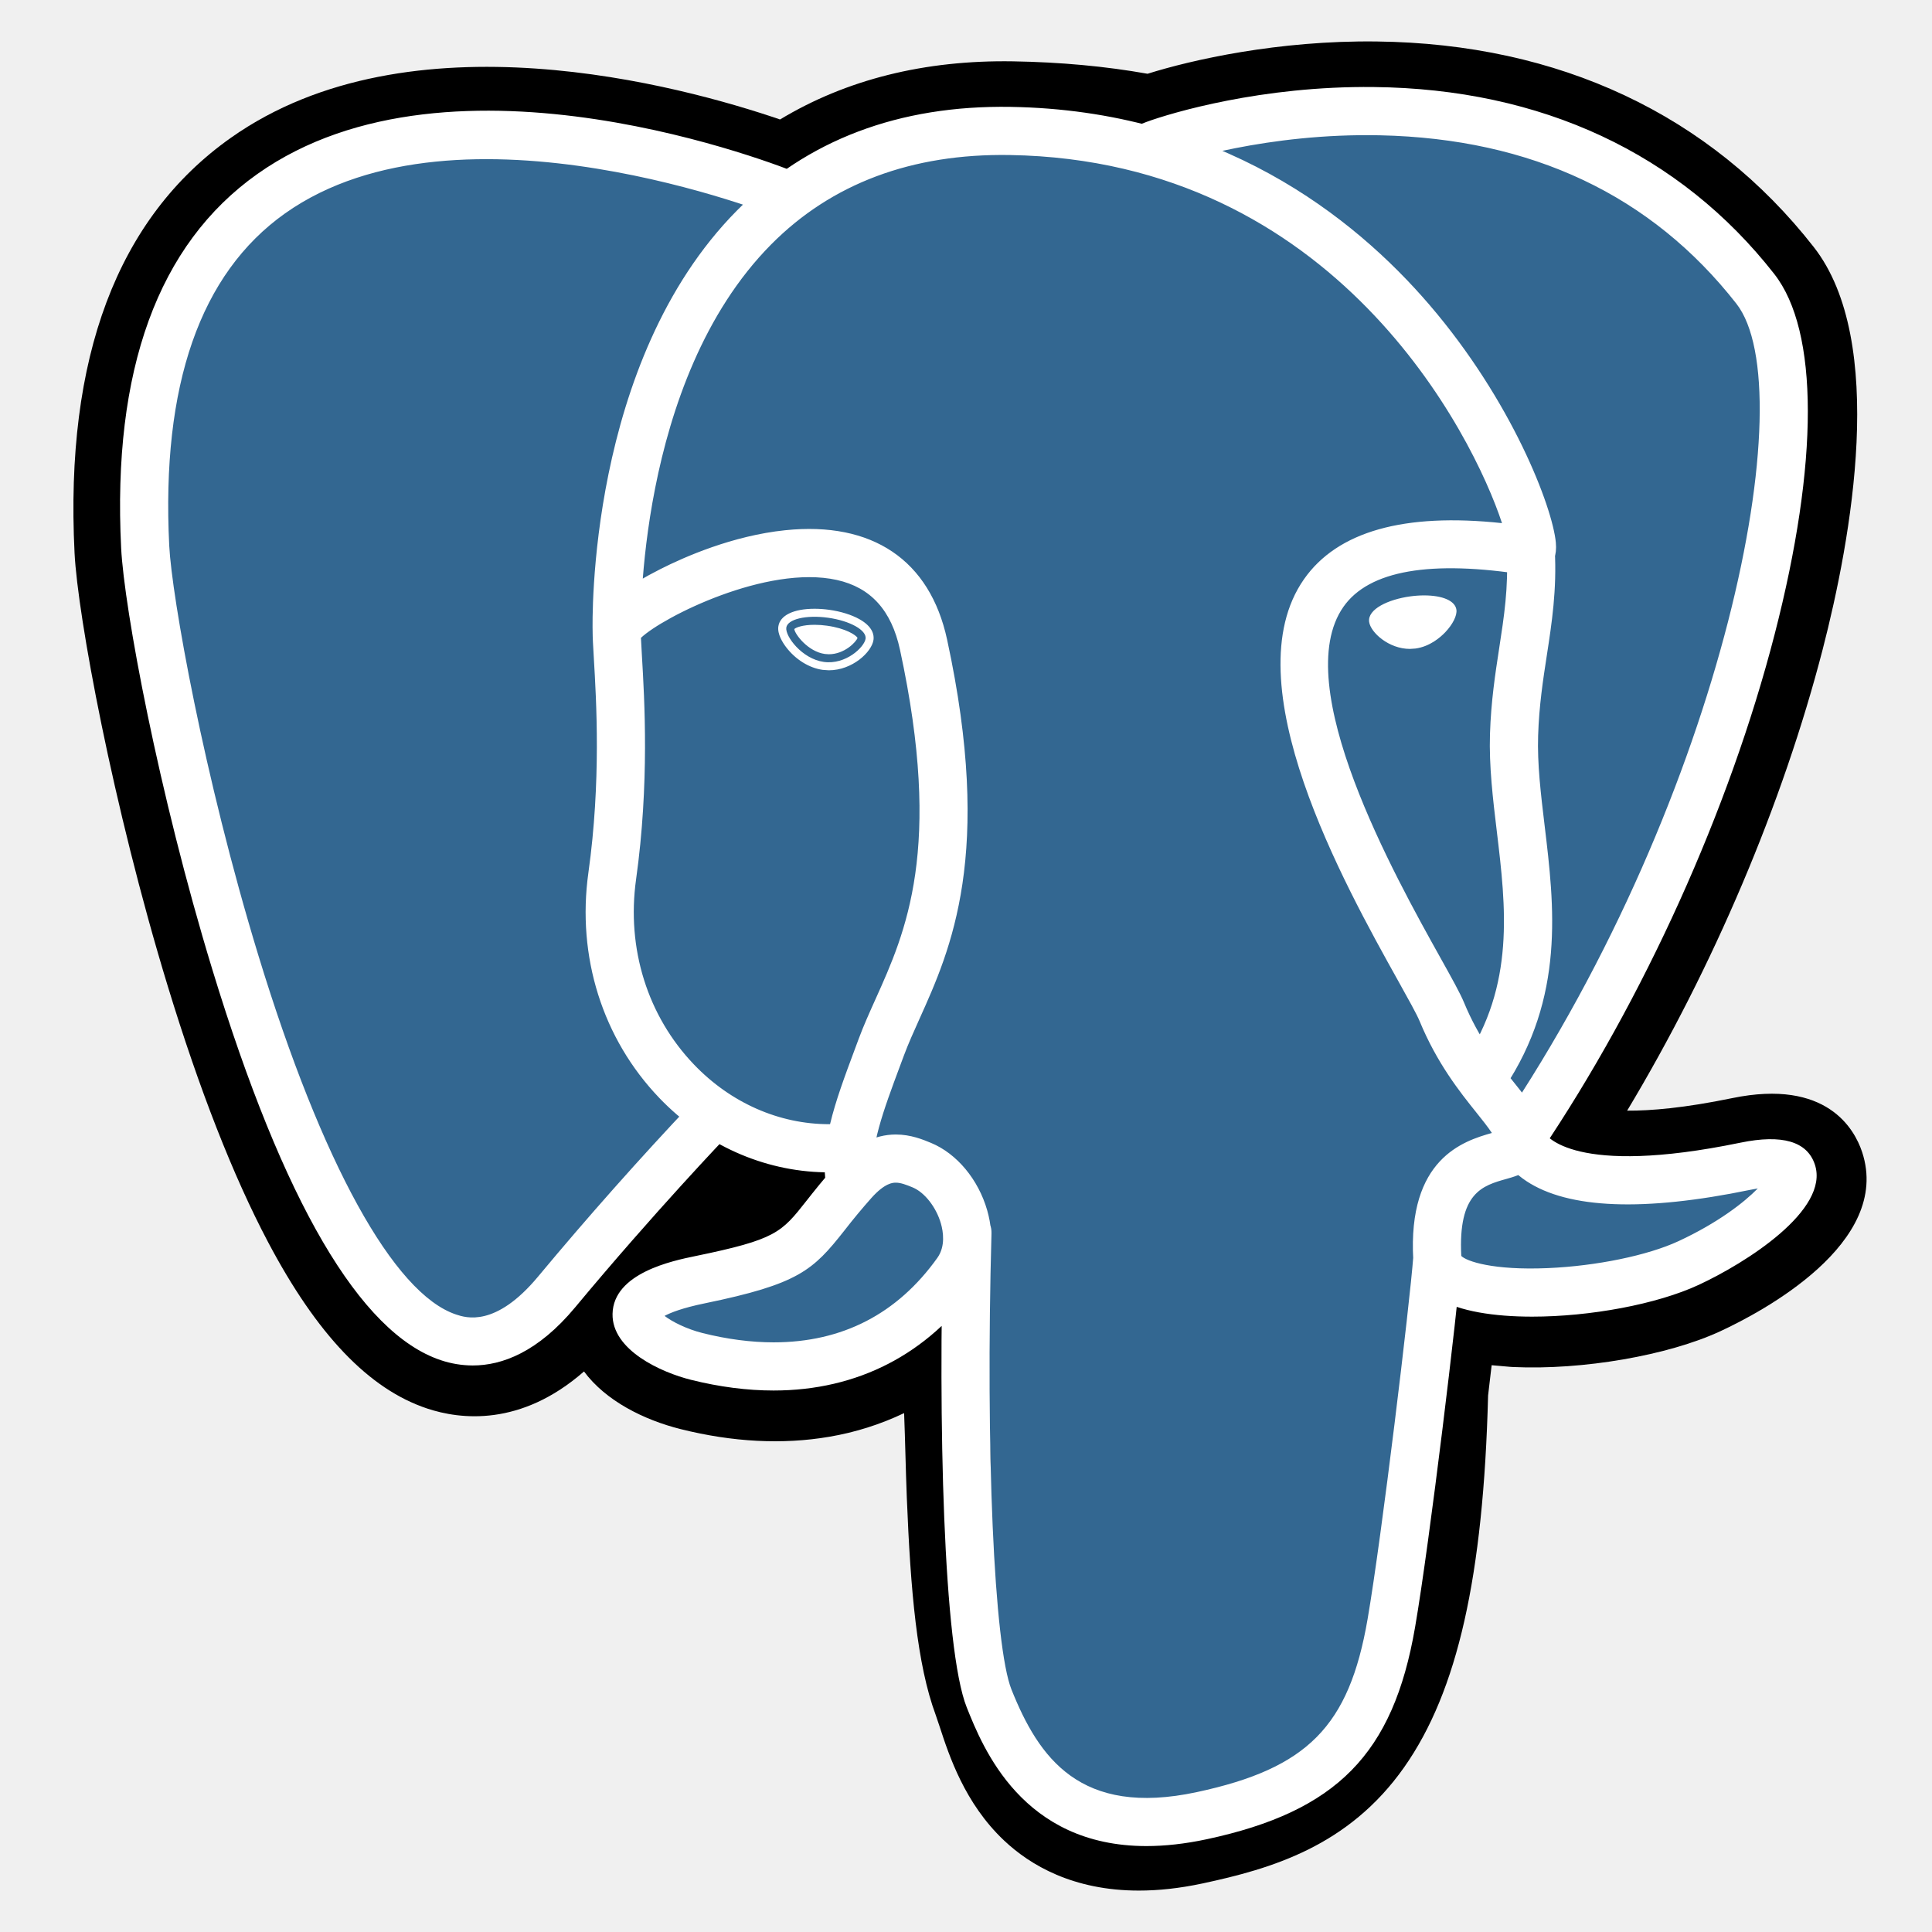
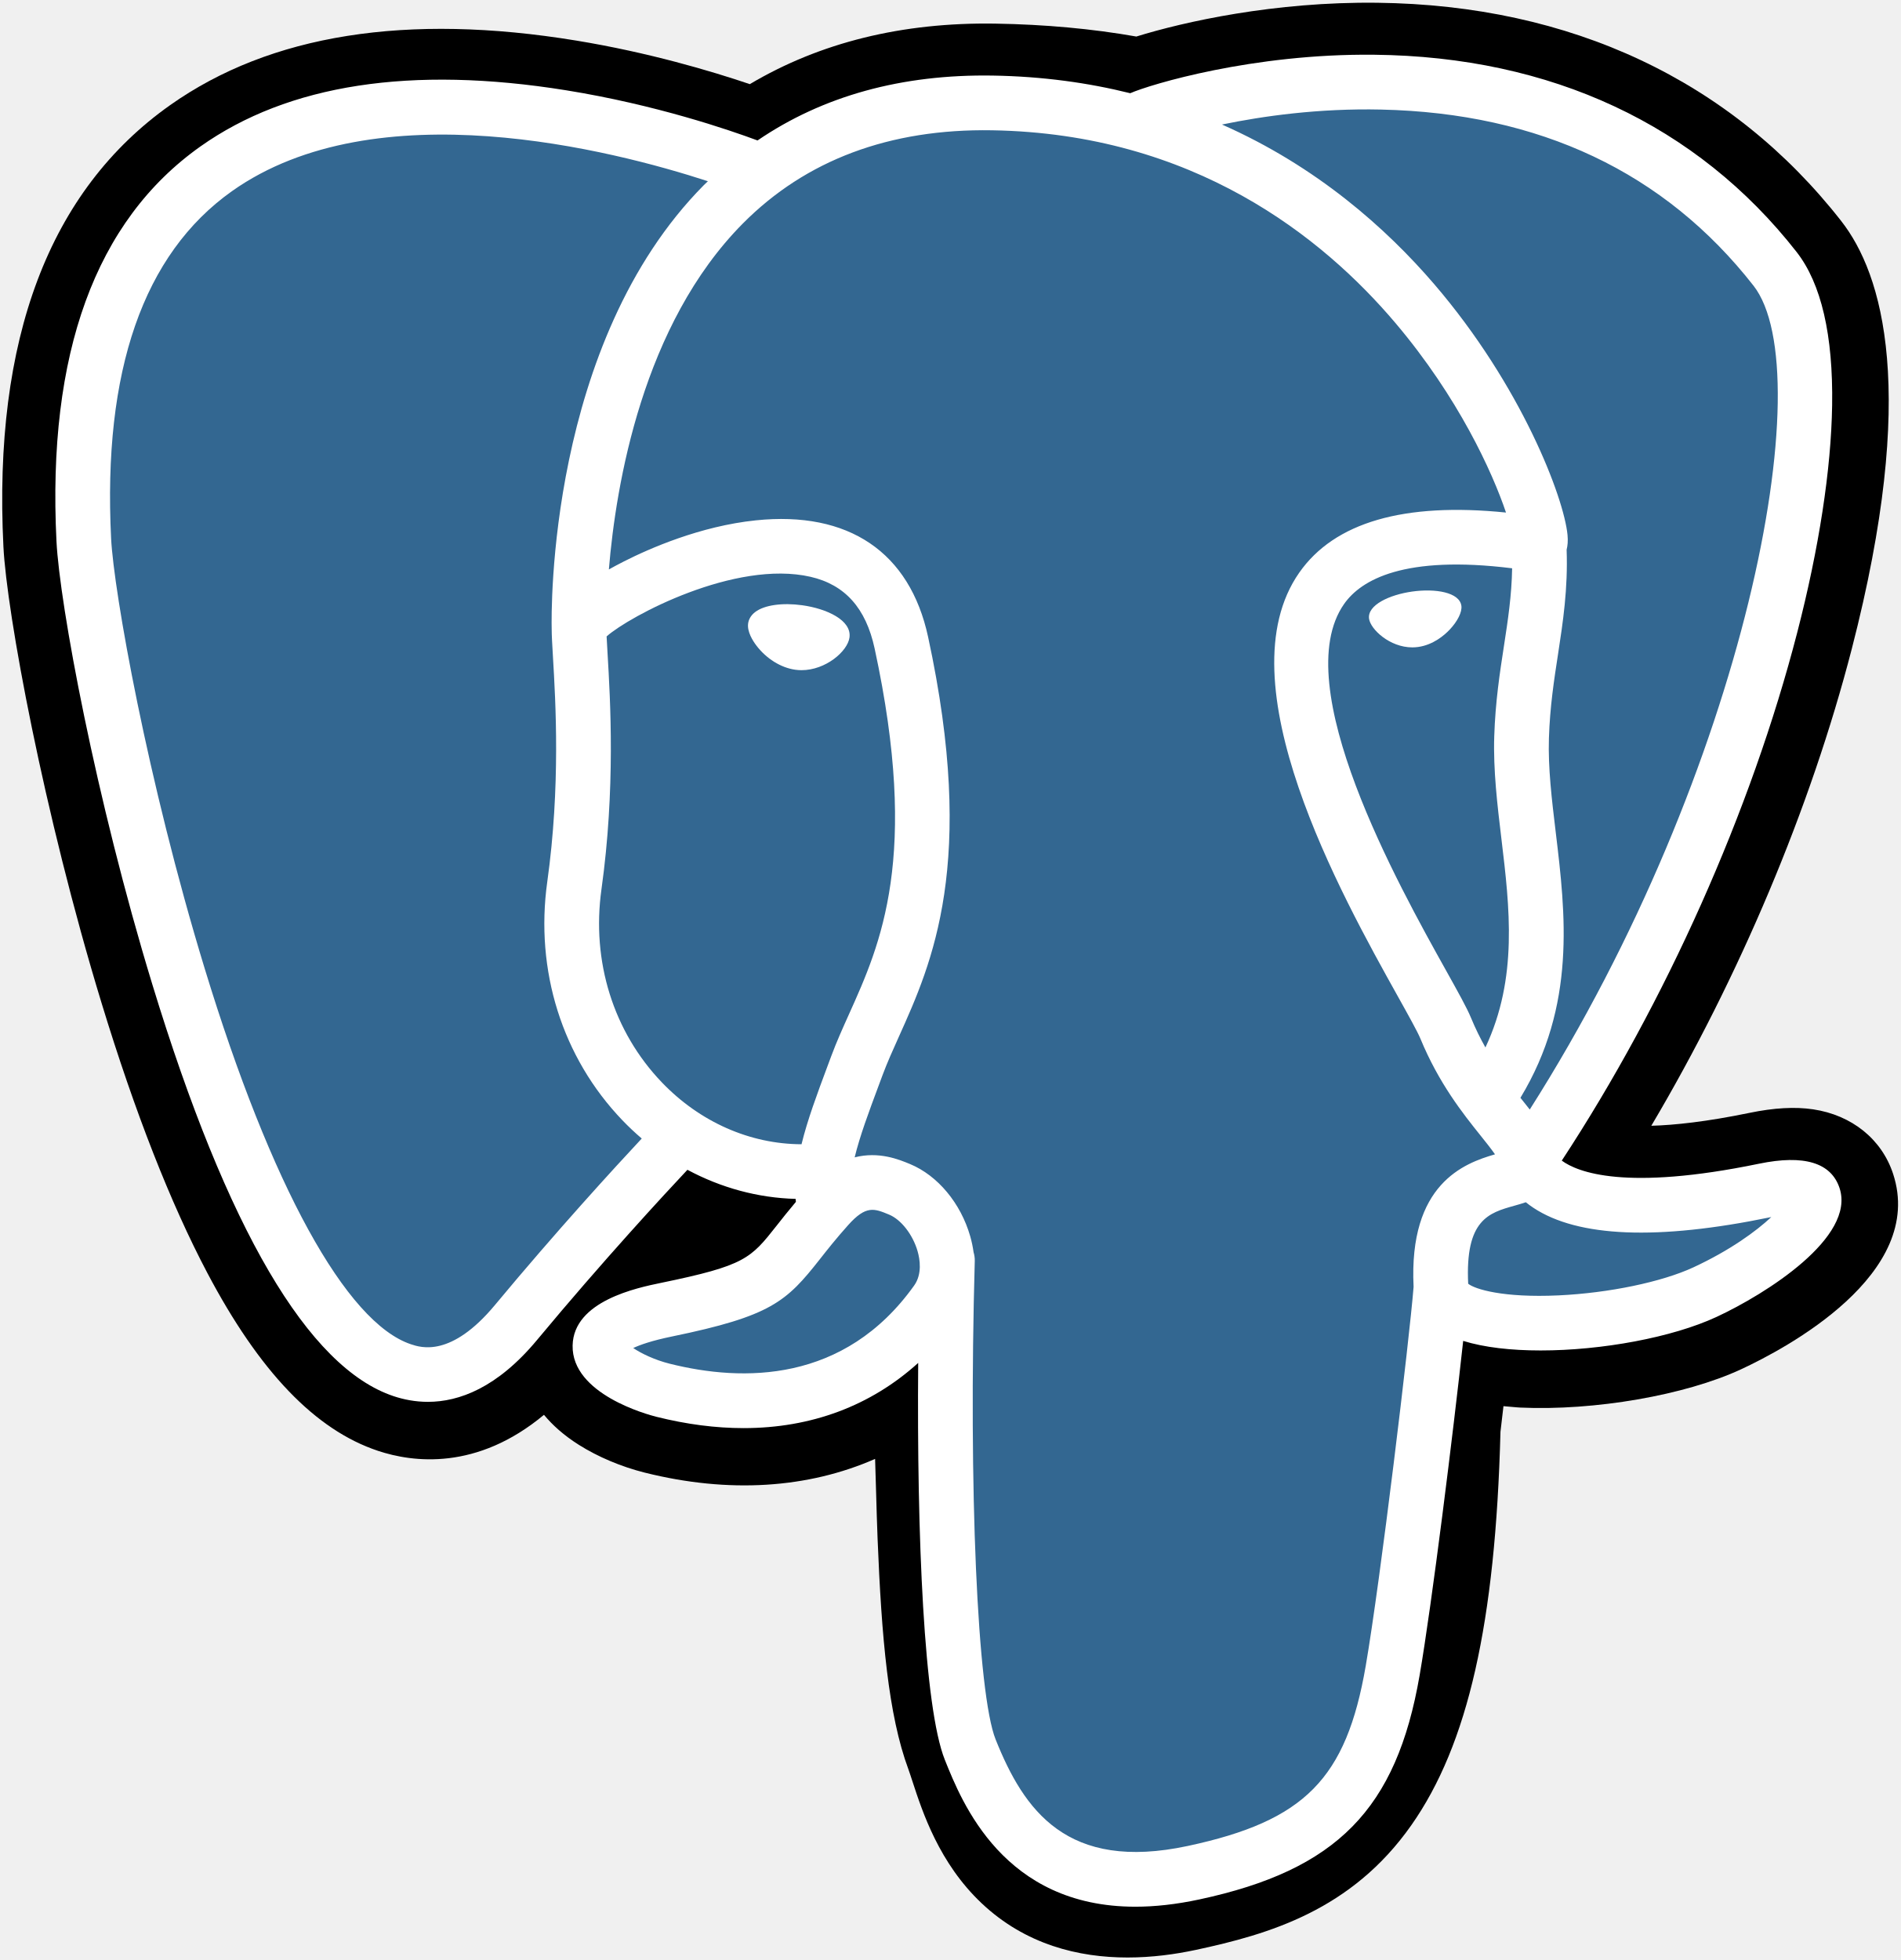
- <svg xmlns="http://www.w3.org/2000/svg" viewBox="0 0 128 128">
-   <path d="M93.809 92.112c.785-6.533.55-7.492 5.416-6.433l1.235.108c3.742.17 8.637-.602 11.513-1.938 6.191-2.873 9.861-7.668 3.758-6.409-13.924 2.873-14.881-1.842-14.881-1.842 14.703-21.815 20.849-49.508 15.543-56.287-14.47-18.489-39.517-9.746-39.936-9.52l-.134.025c-2.751-.571-5.83-.912-9.289-.968-6.301-.104-11.082 1.652-14.709 4.402 0 0-44.683-18.409-42.604 23.151.442 8.841 12.672 66.898 27.26 49.362 5.332-6.412 10.484-11.834 10.484-11.834 2.558 1.699 5.622 2.567 8.834 2.255l.249-.212c-.078.796-.044 1.575.099 2.497-3.757 4.199-2.653 4.936-10.166 6.482-7.602 1.566-3.136 4.355-.221 5.084 3.535.884 11.712 2.136 17.238-5.598l-.22.882c1.474 1.18 1.375 8.477 1.583 13.69.209 5.214.558 10.079 1.621 12.948 1.063 2.868 2.317 10.256 12.191 8.14 8.252-1.764 14.561-4.309 15.136-27.985" />
-   <path d="M75.458 125.256c-4.367 0-7.211-1.689-8.938-3.32-2.607-2.46-3.641-5.629-4.259-7.522l-.267-.79c-1.244-3.358-1.666-8.193-1.916-14.419-.038-.935-.064-1.898-.093-2.919-.021-.747-.047-1.684-.085-2.664a18.8 18.8 0 01-4.962 1.568c-3.079.526-6.389.356-9.84-.507-2.435-.609-4.965-1.871-6.407-3.82-4.203 3.681-8.212 3.182-10.396 2.453-3.853-1.285-7.301-4.896-10.542-11.037-2.309-4.375-4.542-10.075-6.638-16.943-3.65-11.96-5.969-24.557-6.175-28.693C4.292 23.698 7.777 14.44 15.296 9.129 27.157.751 45.128 5.678 51.68 7.915c4.402-2.653 9.581-3.944 15.433-3.851 3.143.051 6.136.327 8.916.823 2.9-.912 8.628-2.221 15.185-2.139 12.081.144 22.092 4.852 28.949 13.615 4.894 6.252 2.474 19.381.597 26.651-2.642 10.226-7.271 21.102-12.957 30.57 1.544.011 3.781-.174 6.961-.831 6.274-1.295 8.109 2.069 8.607 3.575 1.995 6.042-6.677 10.608-9.382 11.864-3.466 1.609-9.117 2.589-13.745 2.377l-.202-.013-1.216-.107-.12 1.014-.116.991c-.311 11.999-2.025 19.598-5.552 24.619-3.697 5.264-8.835 6.739-13.361 7.709-1.544.33-2.947.474-4.219.474zm-9.19-43.671c2.819 2.256 3.066 6.501 3.287 14.434.028.99.054 1.927.089 2.802.106 2.65.355 8.855 1.327 11.477.137.371.26.747.39 1.146 1.083 3.316 1.626 4.979 6.309 3.978 3.931-.843 5.952-1.599 7.534-3.851 2.299-3.274 3.585-9.86 3.821-19.575l4.783.116-4.75-.57.14-1.186c.455-3.91.783-6.734 3.396-8.602 2.097-1.498 4.486-1.353 6.389-1.01-2.091-1.58-2.669-3.433-2.823-4.193l-.399-1.965 1.121-1.663c6.457-9.58 11.781-21.354 14.609-32.304 2.906-11.251 2.02-17.226 1.134-18.356-11.729-14.987-32.068-8.799-34.192-8.097l-.359.194-1.8.335-.922-.191c-2.542-.528-5.366-.82-8.393-.869-4.756-.08-8.593 1.044-11.739 3.431l-2.183 1.655-2.533-1.043c-5.412-2.213-21.308-6.662-29.696-.721-4.656 3.298-6.777 9.76-6.305 19.207.156 3.119 2.275 14.926 5.771 26.377 4.831 15.825 9.221 21.082 11.054 21.693.32.108 1.15-.537 1.976-1.529a270.708 270.708 0 0110.694-12.07l2.77-2.915 3.349 2.225c1.35.897 2.839 1.406 4.368 1.502l7.987-6.812-1.157 11.808c-.026.265-.039.626.065 1.296l.348 2.238-1.51 1.688-.174.196 4.388 2.025 1.836-2.301z" />
-   <path fill="#336791" d="M115.731 77.44c-13.925 2.873-14.882-1.842-14.882-1.842 14.703-21.816 20.849-49.51 15.545-56.287C101.924.823 76.875 9.566 76.457 9.793l-.135.024c-2.751-.571-5.83-.911-9.291-.967-6.301-.103-11.08 1.652-14.707 4.402 0 0-44.684-18.408-42.606 23.151.442 8.842 12.672 66.899 27.26 49.363 5.332-6.412 10.483-11.834 10.483-11.834 2.559 1.699 5.622 2.567 8.833 2.255l.25-.212c-.078.796-.042 1.575.1 2.497-3.758 4.199-2.654 4.936-10.167 6.482-7.602 1.566-3.136 4.355-.22 5.084 3.534.884 11.712 2.136 17.237-5.598l-.221.882c1.473 1.18 2.507 7.672 2.334 13.557-.174 5.885-.29 9.926.871 13.082 1.16 3.156 2.316 10.256 12.192 8.14 8.252-1.768 12.528-6.351 13.124-13.995.422-5.435 1.377-4.631 1.438-9.49l.767-2.3c.884-7.367.14-9.743 5.225-8.638l1.235.108c3.742.17 8.639-.602 11.514-1.938 6.19-2.871 9.861-7.667 3.758-6.408z" />
-   <path fill="#fff" d="M75.957 122.307c-8.232 0-10.84-6.519-11.907-9.185-1.562-3.907-1.899-19.069-1.551-31.503a1.59 1.59 0 011.64-1.55 1.594 1.594 0 011.55 1.639c-.401 14.341.168 27.337 1.324 30.229 1.804 4.509 4.54 8.453 12.275 6.796 7.343-1.575 10.093-4.359 11.318-11.46.94-5.449 2.799-20.951 3.028-24.01a1.593 1.593 0 011.71-1.472 1.597 1.597 0 011.472 1.71c-.239 3.185-2.089 18.657-3.065 24.315-1.446 8.387-5.185 12.191-13.794 14.037-1.463.313-2.792.453-4 .454zM31.321 90.466a6.71 6.71 0 01-2.116-.35c-5.347-1.784-10.44-10.492-15.138-25.885-3.576-11.717-5.842-23.947-6.041-27.922-.589-11.784 2.445-20.121 9.02-24.778 13.007-9.216 34.888-.44 35.813-.062a1.596 1.596 0 01-1.207 2.955c-.211-.086-21.193-8.492-32.768-.285-5.622 3.986-8.203 11.392-7.672 22.011.167 3.349 2.284 15.285 5.906 27.149 4.194 13.742 8.967 22.413 13.096 23.79.648.216 2.62.873 5.439-2.517A245.272 245.272 0 0145.88 73.046a1.596 1.596 0 012.304 2.208c-.048.05-4.847 5.067-10.077 11.359-2.477 2.979-4.851 3.853-6.786 3.853zm69.429-13.445a1.596 1.596 0 01-1.322-2.487c14.863-22.055 20.08-48.704 15.612-54.414-5.624-7.186-13.565-10.939-23.604-11.156-7.433-.16-13.341 1.738-14.307 2.069l-.243.099c-.971.305-1.716-.227-1.997-.849a1.6 1.6 0 01.631-2.025c.046-.027.192-.089.429-.176l-.021.006.021-.007c1.641-.601 7.639-2.4 15.068-2.315 11.108.118 20.284 4.401 26.534 12.388 2.957 3.779 2.964 12.485.019 23.887-3.002 11.625-8.651 24.118-15.497 34.277-.306.457-.81.703-1.323.703zm.76 10.21c-2.538 0-4.813-.358-6.175-1.174-1.4-.839-1.667-1.979-1.702-2.584-.382-6.71 3.32-7.878 5.208-8.411-.263-.398-.637-.866-1.024-1.349-1.101-1.376-2.609-3.26-3.771-6.078-.182-.44-.752-1.463-1.412-2.648-3.579-6.418-11.026-19.773-6.242-26.612 2.214-3.165 6.623-4.411 13.119-3.716C97.6 28.837 88.5 10.625 66.907 10.271c-6.494-.108-11.82 1.889-15.822 5.93-8.96 9.049-8.636 25.422-8.631 25.586a1.595 1.595 0 11-3.19.084c-.02-.727-.354-17.909 9.554-27.916C53.455 9.272 59.559 6.96 66.96 7.081c13.814.227 22.706 7.25 27.732 13.101 5.479 6.377 8.165 13.411 8.386 15.759.165 1.746-1.088 2.095-1.341 2.147l-.576.013c-6.375-1.021-10.465-.312-12.156 2.104-3.639 5.201 3.406 17.834 6.414 23.229.768 1.376 1.322 2.371 1.576 2.985.988 2.396 2.277 4.006 3.312 5.3.911 1.138 1.7 2.125 1.982 3.283.131.23 1.99 2.98 13.021.703 2.765-.57 4.423-.083 4.93 1.45.997 3.015-4.597 6.532-7.694 7.97-2.775 1.29-7.204 2.106-11.036 2.106zm-4.696-4.021c.35.353 2.101.962 5.727.806 3.224-.138 6.624-.839 8.664-1.786 2.609-1.212 4.351-2.567 5.253-3.492l-.5.092c-7.053 1.456-12.042 1.262-14.828-.577a6.162 6.162 0 01-.54-.401c-.302.119-.581.197-.78.253-1.58.443-3.214.902-2.996 5.105zm-45.562 8.915c-1.752 0-3.596-.239-5.479-.71-1.951-.488-5.24-1.957-5.19-4.37.057-2.707 3.994-3.519 5.476-3.824 5.354-1.103 5.703-1.545 7.376-3.67.488-.619 1.095-1.39 1.923-2.314 1.229-1.376 2.572-2.073 3.992-2.073.989 0 1.8.335 2.336.558 1.708.708 3.133 2.42 3.719 4.467.529 1.847.276 3.625-.71 5.006-3.237 4.533-7.886 6.93-13.443 6.93zm-7.222-4.943c.481.372 1.445.869 2.518 1.137 1.631.408 3.213.615 4.705.615 4.546 0 8.196-1.882 10.847-5.594.553-.774.387-1.757.239-2.274-.31-1.083-1.08-2.068-1.873-2.397-.43-.178-.787-.314-1.115-.314-.176 0-.712 0-1.614 1.009a41.146 41.146 0 00-1.794 2.162c-2.084 2.646-3.039 3.544-9.239 4.821-1.513.31-2.289.626-2.674.835zm12.269-7.36a1.596 1.596 0 01-1.575-1.354 8.218 8.218 0 01-.08-.799c-4.064-.076-7.985-1.82-10.962-4.926-3.764-3.927-5.477-9.368-4.699-14.927.845-6.037.529-11.366.359-14.229-.047-.796-.081-1.371-.079-1.769.003-.505.013-1.844 4.489-4.113 1.592-.807 4.784-2.215 8.271-2.576 5.777-.597 9.585 1.976 10.725 7.246 3.077 14.228.244 20.521-1.825 25.117-.385.856-.749 1.664-1.04 2.447l-.257.69c-1.093 2.931-2.038 5.463-1.748 7.354a1.595 1.595 0 01-1.335 1.819l-.244.02zM42.464 42.26l.062 1.139c.176 2.974.504 8.508-.384 14.86-.641 4.585.759 9.06 3.843 12.276 2.437 2.542 5.644 3.945 8.94 3.945h.068c.369-1.555.982-3.197 1.642-4.966l.255-.686c.329-.884.714-1.74 1.122-2.646 1.991-4.424 4.47-9.931 1.615-23.132-.565-2.615-1.936-4.128-4.189-4.627-4.628-1.022-11.525 2.459-12.974 3.837zm9.63-.677c-.08.564 1.033 2.07 2.485 2.271 1.449.203 2.689-.975 2.768-1.539.079-.564-1.033-1.186-2.485-1.388-1.451-.202-2.691.092-2.768.656zm2.818 2.826l-.407-.028c-.9-.125-1.81-.692-2.433-1.518-.219-.29-.576-.852-.505-1.354.101-.736.999-1.177 2.4-1.177.313 0 .639.023.967.069.766.106 1.477.327 2.002.62.91.508.977 1.075.936 1.368-.112.813-1.405 2.02-2.96 2.02zm-2.289-2.732c.045.348.907 1.496 2.029 1.651l.261.018c1.036 0 1.81-.815 1.901-1.082-.096-.182-.762-.634-2.025-.81a5.823 5.823 0 00-.821-.059c-.812 0-1.243.183-1.345.282zm43.605-1.245c.079.564-1.033 2.07-2.484 2.272-1.45.202-2.691-.975-2.771-1.539-.076-.564 1.036-1.187 2.486-1.388 1.45-.203 2.689.092 2.769.655zm-2.819 2.56c-1.396 0-2.601-1.086-2.7-1.791-.115-.846 1.278-1.489 2.712-1.688.316-.044.629-.066.93-.066 1.238 0 2.058.363 2.14.949.053.379-.238.964-.739 1.492-.331.347-1.026.948-1.973 1.079l-.37.025zm.943-3.013c-.276 0-.564.021-.856.061-1.441.201-2.301.779-2.259 1.089.048.341.968 1.332 2.173 1.332l.297-.021c.787-.109 1.378-.623 1.66-.919.443-.465.619-.903.598-1.052-.028-.198-.56-.49-1.613-.49zm3.965 32.843a1.594 1.594 0 01-1.324-2.483c3.398-5.075 2.776-10.25 2.175-15.255-.257-2.132-.521-4.337-.453-6.453.07-2.177.347-3.973.614-5.71.317-2.058.617-4.002.493-6.31a1.595 1.595 0 113.186-.172c.142 2.638-.197 4.838-.525 6.967-.253 1.643-.515 3.342-.578 5.327-.061 1.874.178 3.864.431 5.97.64 5.322 1.365 11.354-2.691 17.411a1.596 1.596 0 01-1.328.708z" />
+ <svg xmlns="http://www.w3.org/2000/svg" width="256px" height="264px" viewBox="0 0 256 264" version="1.1" preserveAspectRatio="xMidYMid">
+   <g>
+     <path d="M255.008,158.086 C253.473,153.437 249.452,150.199 244.252,149.422 C241.8,149.056 238.992,149.212 235.669,149.897 C229.877,151.092 225.58,151.547 222.444,151.635 C234.281,131.65 243.906,108.86 249.447,87.407 C258.406,52.718 253.619,36.915 248.024,29.767 C233.217,10.848 211.614,0.683 185.552,0.372 C171.649,0.202 159.444,2.947 153.077,4.921 C147.149,3.875 140.775,3.291 134.086,3.183 C121.55,2.983 110.473,5.716 101.008,11.333 C95.767,9.561 87.358,7.063 77.646,5.469 C54.804,1.719 36.394,4.641 22.928,14.154 C6.622,25.672 -0.937,45.684 0.461,73.634 C0.905,82.508 5.869,109.508 13.685,135.114 C18.177,149.832 22.967,162.054 27.922,171.444 C34.949,184.759 42.468,192.6 50.909,195.416 C55.64,196.992 64.236,198.096 73.277,190.567 C74.423,191.954 75.952,193.333 77.981,194.614 C80.558,196.239 83.709,197.567 86.856,198.354 C98.197,201.189 108.82,200.48 117.883,196.506 C117.939,198.118 117.982,199.658 118.018,200.988 C118.079,203.145 118.138,205.26 118.217,207.238 C118.754,220.612 119.664,231.011 122.36,238.287 C122.508,238.688 122.707,239.297 122.917,239.944 C124.262,244.062 126.511,250.956 132.233,256.355 C138.158,261.948 145.325,263.663 151.889,263.663 C155.181,263.663 158.322,263.231 161.077,262.641 C170.897,260.536 182.05,257.33 190.118,245.842 C197.746,234.982 201.454,218.625 202.125,192.851 C202.212,192.123 202.292,191.427 202.369,190.764 C202.422,190.316 202.475,189.859 202.529,189.402 L204.326,189.56 L204.789,189.591 C214.791,190.047 227.021,187.926 234.532,184.437 C240.467,181.683 259.486,171.642 255.008,158.086" fill="#000000" />
+     <path d="M237.906,160.722 C208.166,166.857 206.121,156.788 206.121,156.788 C237.522,110.195 250.648,51.052 239.32,36.577 C208.417,-2.908 154.922,15.766 154.029,16.25 L153.742,16.302 C147.866,15.082 141.291,14.356 133.9,14.235 C120.444,14.014 110.236,17.763 102.49,23.637 C102.49,23.637 7.06,-15.677 11.499,73.081 C12.443,91.963 38.563,215.954 69.717,178.503 C81.104,164.808 92.106,153.229 92.106,153.229 C97.571,156.859 104.113,158.711 110.971,158.046 L111.504,157.594 C111.338,159.294 111.414,160.957 111.717,162.926 C103.691,171.893 106.05,173.467 90.006,176.77 C73.771,180.116 83.308,186.072 89.535,187.629 C97.084,189.517 114.548,192.191 126.348,175.672 L125.878,177.557 C129.022,180.076 131.23,193.94 130.86,206.509 C130.49,219.077 130.243,227.706 132.721,234.446 C135.199,241.186 137.668,256.351 158.76,251.832 C176.383,248.055 185.516,238.268 186.787,221.943 C187.688,210.336 189.729,212.052 189.857,201.675 L191.494,196.763 C193.381,181.03 191.794,175.954 202.651,178.315 L205.29,178.547 C213.282,178.91 223.741,177.261 229.88,174.408 C243.098,168.274 250.938,158.031 237.904,160.722 L237.906,160.722" fill="#336791" />
+     <path d="M108.076,81.525 C105.397,81.152 102.969,81.497 101.741,82.427 C101.05,82.95 100.837,83.556 100.779,83.973 C100.625,85.078 101.4,86.3 101.875,86.93 C103.221,88.714 105.187,89.94 107.133,90.21 C107.415,90.249 107.696,90.268 107.975,90.268 C111.22,90.268 114.171,87.741 114.431,85.876 C114.756,83.54 111.365,81.983 108.076,81.525" fill="#FFFFFF" />
+     <path d="M196.86,81.599 L196.86,81.599 C196.604,79.768 193.346,79.246 190.254,79.676 C187.166,80.106 184.172,81.5 184.422,83.335 C184.623,84.762 187.199,87.198 190.249,87.198 C190.507,87.198 190.767,87.181 191.029,87.144 C193.065,86.862 194.559,85.569 195.268,84.824 C196.35,83.688 196.975,82.422 196.86,81.599" fill="#FFFFFF" />
+     <path d="M247.802,160.025 C246.668,156.596 243.018,155.493 236.954,156.745 C218.949,160.461 212.501,157.887 210.384,156.328 C224.379,135.007 235.892,109.236 242.103,85.191 C245.045,73.801 246.67,63.223 246.803,54.602 C246.95,45.138 245.338,38.184 242.014,33.936 C228.612,16.811 208.942,7.625 185.132,7.373 C168.763,7.189 154.933,11.378 152.252,12.556 C146.606,11.152 140.451,10.29 133.75,10.18 C121.462,9.981 110.84,12.923 102.046,18.919 C98.226,17.498 88.354,14.109 76.281,12.164 C55.409,8.803 38.823,11.35 26.987,19.735 C12.864,29.741 6.344,47.627 7.607,72.894 C8.032,81.396 12.876,107.548 20.52,132.593 C30.582,165.557 41.519,184.218 53.028,188.057 C54.375,188.506 55.929,188.82 57.641,188.82 C61.839,188.82 66.986,186.928 72.341,180.49 C81.236,169.789 89.541,160.822 92.602,157.564 C97.126,159.992 102.096,161.348 107.179,161.484 C107.188,161.617 107.202,161.75 107.214,161.882 C106.194,163.092 105.357,164.152 104.644,165.057 C101.122,169.528 100.389,170.459 89.052,172.793 C85.827,173.459 77.261,175.224 77.136,181.228 C77,187.788 87.261,190.543 88.43,190.835 C92.504,191.855 96.429,192.358 100.172,192.358 C109.275,192.357 117.286,189.366 123.688,183.577 C123.491,206.963 124.466,230.007 127.274,237.028 C129.573,242.776 135.192,256.823 152.938,256.822 C155.542,256.822 158.408,256.519 161.561,255.843 C180.082,251.872 188.125,243.687 191.236,225.64 C192.901,215.995 195.758,192.964 197.102,180.61 C199.938,181.495 203.589,181.9 207.536,181.899 C215.768,181.899 225.267,180.15 231.224,177.385 C237.916,174.277 249.992,166.651 247.802,160.025 L247.802,160.025 Z M203.696,76.545 C203.635,80.192 203.133,83.503 202.601,86.959 C202.028,90.676 201.436,94.519 201.287,99.184 C201.14,103.724 201.707,108.445 202.255,113.009 C203.363,122.228 204.5,131.721 200.099,141.087 C199.415,139.872 198.754,138.546 198.149,137.078 C197.602,135.752 196.414,133.622 194.77,130.674 C188.37,119.198 173.385,92.324 181.056,81.358 C183.341,78.094 189.14,74.738 203.696,76.545 L203.696,76.545 Z M186.052,14.758 C207.386,15.229 224.261,23.21 236.21,38.478 C245.374,50.189 235.283,103.476 206.07,149.447 C205.781,149.08 205.488,148.71 205.184,148.33 C205.063,148.178 204.939,148.024 204.814,147.868 C212.363,135.401 210.887,123.066 209.573,112.13 C209.033,107.642 208.524,103.403 208.653,99.421 C208.787,95.2 209.345,91.581 209.885,88.081 C210.548,83.768 211.223,79.305 211.037,74.044 C211.176,73.492 211.232,72.84 211.159,72.066 C210.684,67.021 204.924,51.922 193.184,38.255 C186.762,30.781 177.397,22.416 164.61,16.774 C170.11,15.634 177.631,14.571 186.052,14.758 L186.052,14.758 Z M66.674,175.778 C60.774,182.872 56.7,181.512 55.36,181.066 C46.629,178.154 36.5,159.702 27.569,130.442 C19.841,105.124 15.325,79.665 14.967,72.526 C13.839,49.948 19.312,34.213 31.235,25.757 C50.639,11.997 82.541,20.233 95.36,24.41 C95.176,24.592 94.984,24.762 94.802,24.947 C73.766,46.191 74.265,82.488 74.317,84.706 C74.315,85.562 74.387,86.774 74.485,88.441 C74.847,94.546 75.521,105.908 73.721,118.775 C72.049,130.732 75.735,142.435 83.832,150.884 C84.67,151.758 85.545,152.58 86.449,153.352 C82.845,157.212 75.012,165.748 66.674,175.778 L66.674,175.778 Z M89.153,145.785 C82.627,138.975 79.663,129.503 81.02,119.796 C82.92,106.203 82.219,94.365 81.842,88.005 C81.789,87.115 81.743,86.335 81.715,85.72 C84.788,82.995 99.029,75.365 109.184,77.692 C113.819,78.753 116.643,81.909 117.817,87.337 C123.893,115.44 118.621,127.153 114.385,136.566 C113.512,138.505 112.687,140.338 111.983,142.234 L111.437,143.7 C110.055,147.406 108.769,150.852 107.972,154.124 C101.034,154.103 94.285,151.14 89.153,145.785 L89.153,145.785 Z M90.218,183.685 C88.192,183.179 86.37,182.3 85.301,181.571 C86.194,181.15 87.783,180.579 90.539,180.012 C103.876,177.266 105.936,175.328 110.434,169.617 C111.465,168.308 112.634,166.823 114.253,165.015 C114.253,165.014 114.254,165.014 114.255,165.013 C116.666,162.313 117.769,162.771 119.769,163.601 C121.39,164.272 122.969,166.303 123.609,168.539 C123.912,169.595 124.252,171.6 123.139,173.159 C113.743,186.315 100.051,186.146 90.218,183.685 L90.218,183.685 Z M160.017,248.637 C143.701,252.133 137.924,243.808 134.117,234.291 C131.66,228.147 130.452,200.44 131.309,169.844 C131.32,169.437 131.262,169.043 131.15,168.674 C131.052,167.96 130.902,167.238 130.694,166.512 C129.42,162.06 126.315,158.336 122.59,156.792 C121.11,156.179 118.394,155.054 115.13,155.889 C115.826,153.021 117.033,149.782 118.342,146.275 L118.891,144.8 C119.509,143.137 120.285,141.414 121.105,139.59 C125.538,129.742 131.609,116.253 125.02,85.78 C122.552,74.366 114.31,68.792 101.816,70.087 C94.325,70.862 87.473,73.884 84.055,75.617 C83.32,75.989 82.648,76.349 82.02,76.699 C82.974,65.199 86.578,43.707 100.061,30.11 C108.549,21.549 119.854,17.321 133.628,17.549 C160.769,17.993 178.172,31.921 187.994,43.528 C196.458,53.529 201.041,63.604 202.87,69.037 C189.115,67.639 179.76,70.354 175.018,77.134 C164.701,91.882 180.662,120.506 188.333,134.263 C189.74,136.784 190.954,138.963 191.336,139.889 C193.834,145.943 197.068,149.985 199.429,152.935 C200.153,153.839 200.855,154.716 201.389,155.482 C197.223,156.683 189.74,159.458 190.422,173.329 C189.872,180.289 185.961,212.875 183.974,224.388 C181.351,239.598 175.754,245.263 160.017,248.637 L160.017,248.637 Z M228.121,170.701 C223.861,172.678 216.732,174.162 209.96,174.48 C202.479,174.83 198.672,173.642 197.776,172.911 C197.355,164.267 200.573,163.364 203.978,162.408 C204.513,162.257 205.035,162.111 205.539,161.935 C205.852,162.19 206.195,162.443 206.571,162.691 C212.583,166.659 223.306,167.087 238.445,163.962 C238.5,163.951 238.556,163.94 238.611,163.929 C236.569,165.838 233.075,168.4 228.121,170.701 L228.121,170.701 Z" fill="#FFFFFF" />
+   </g>
</svg>
